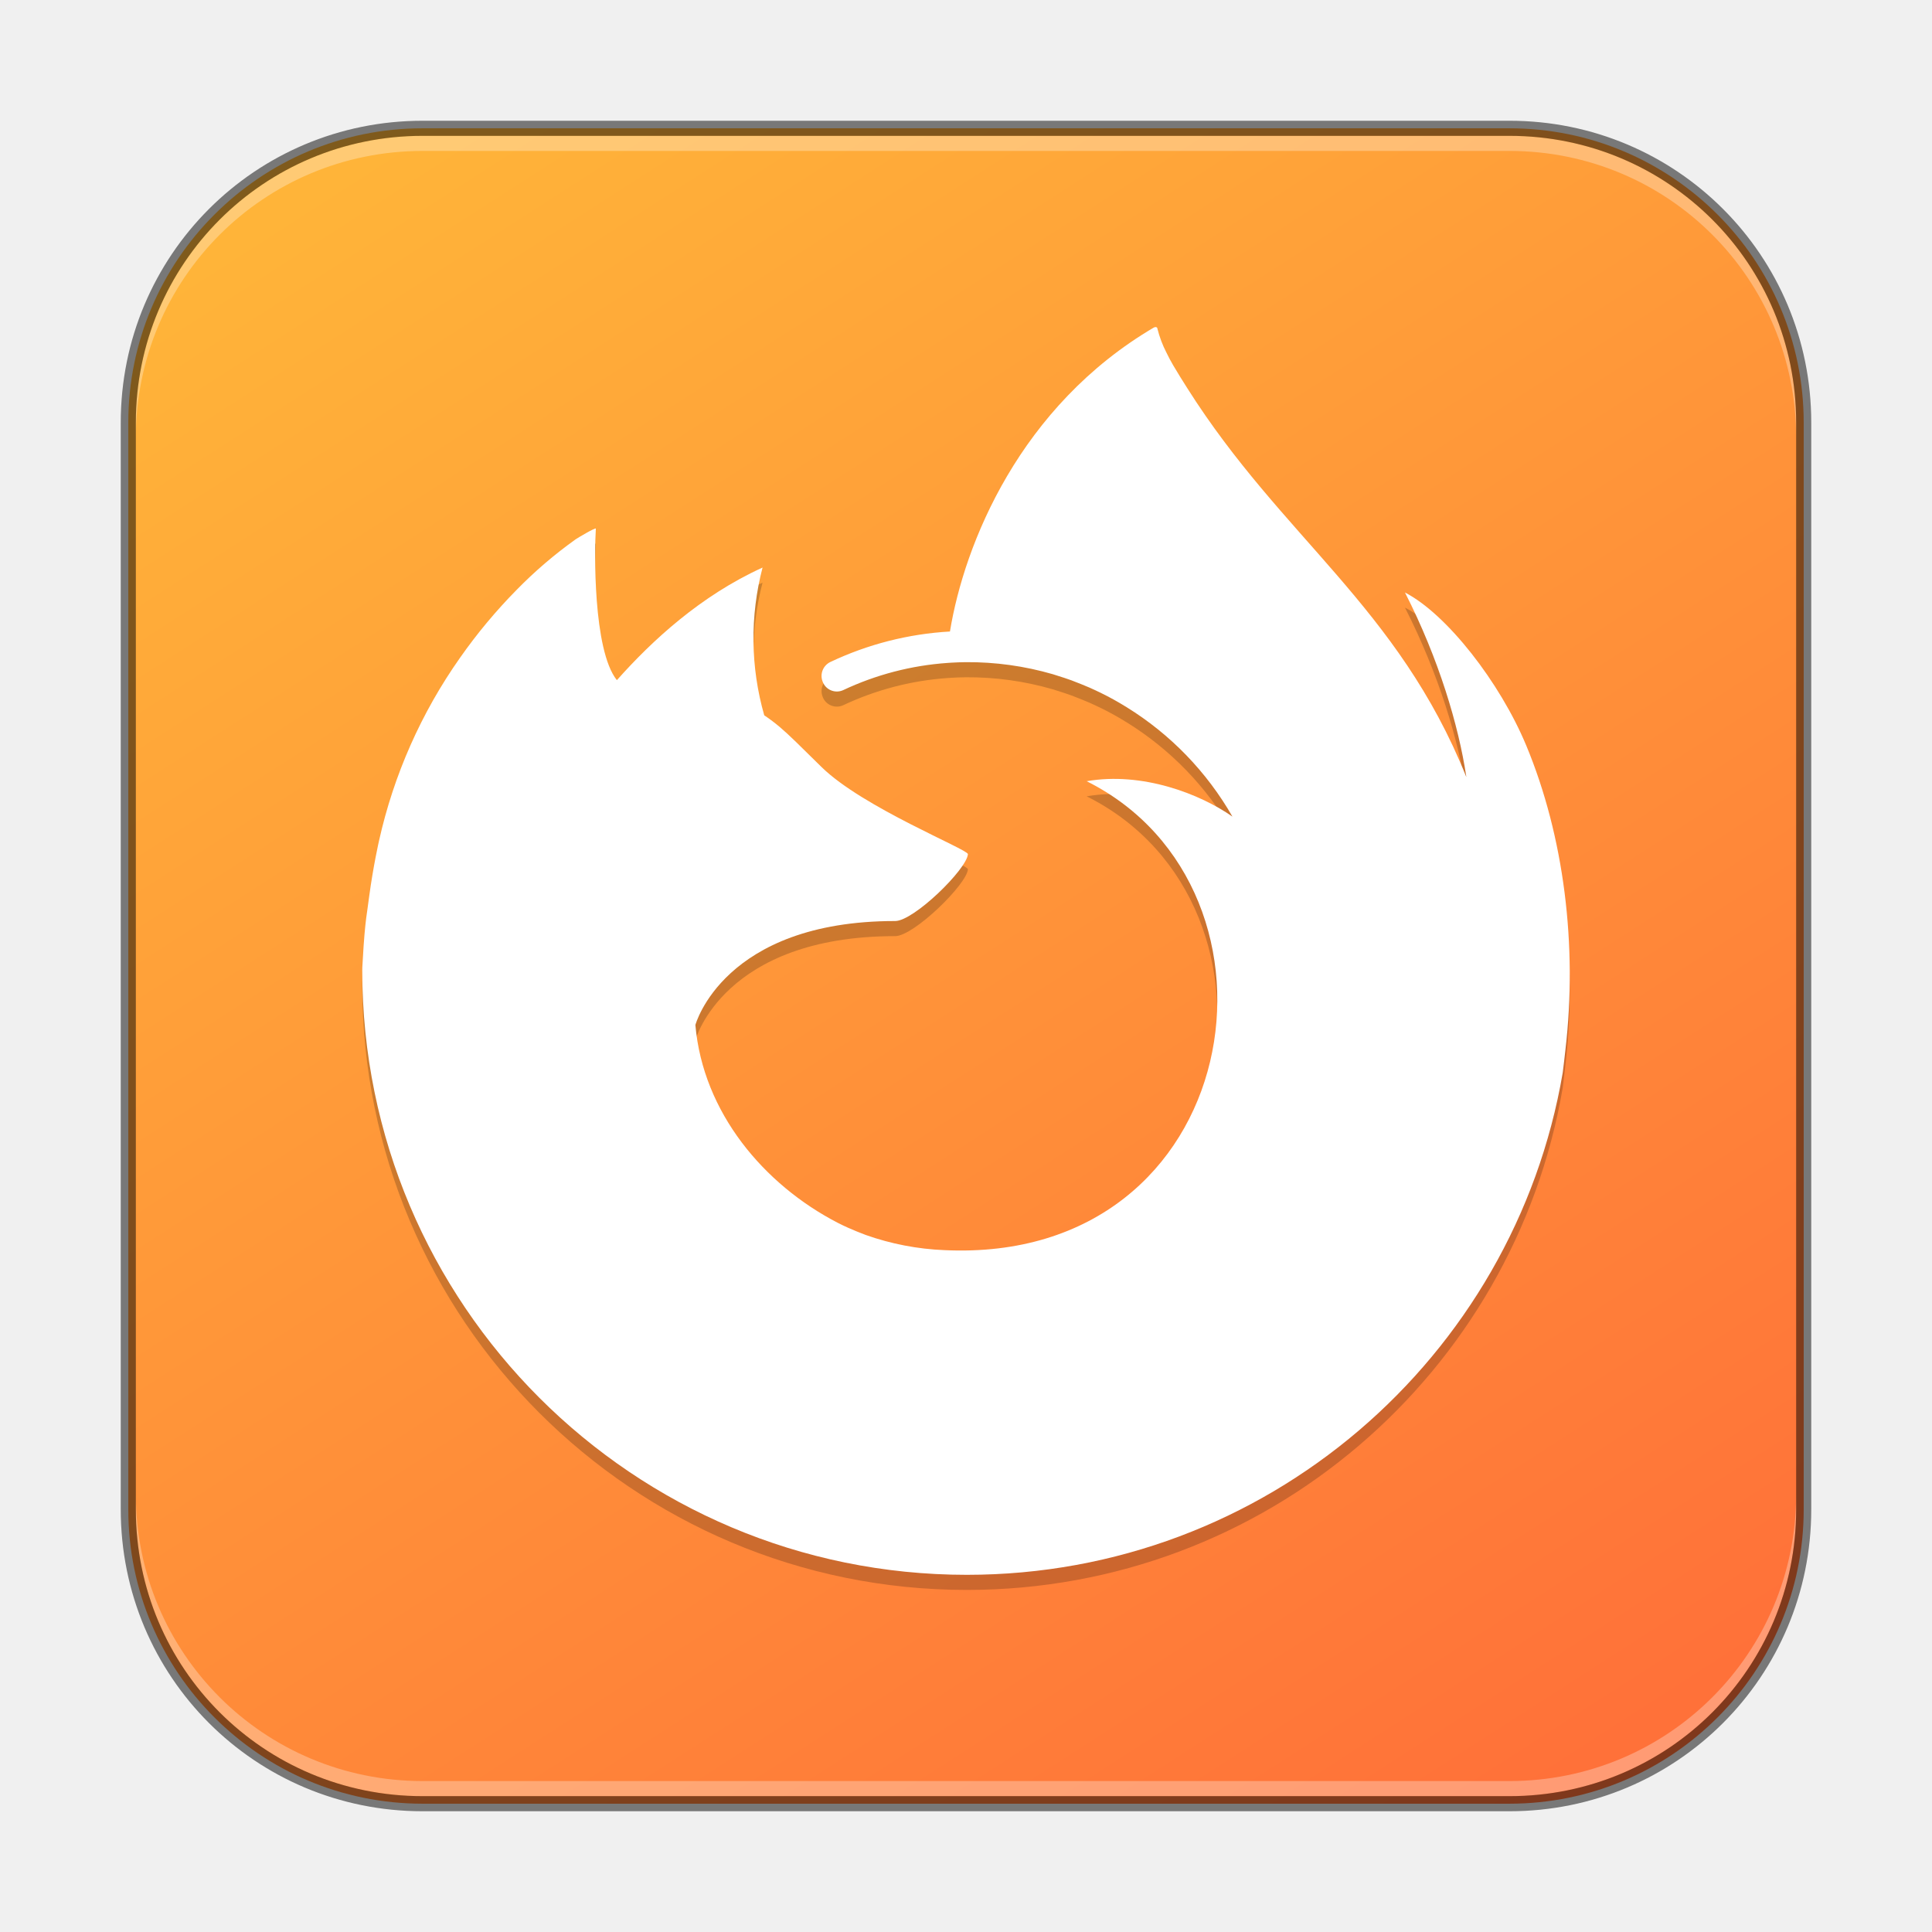
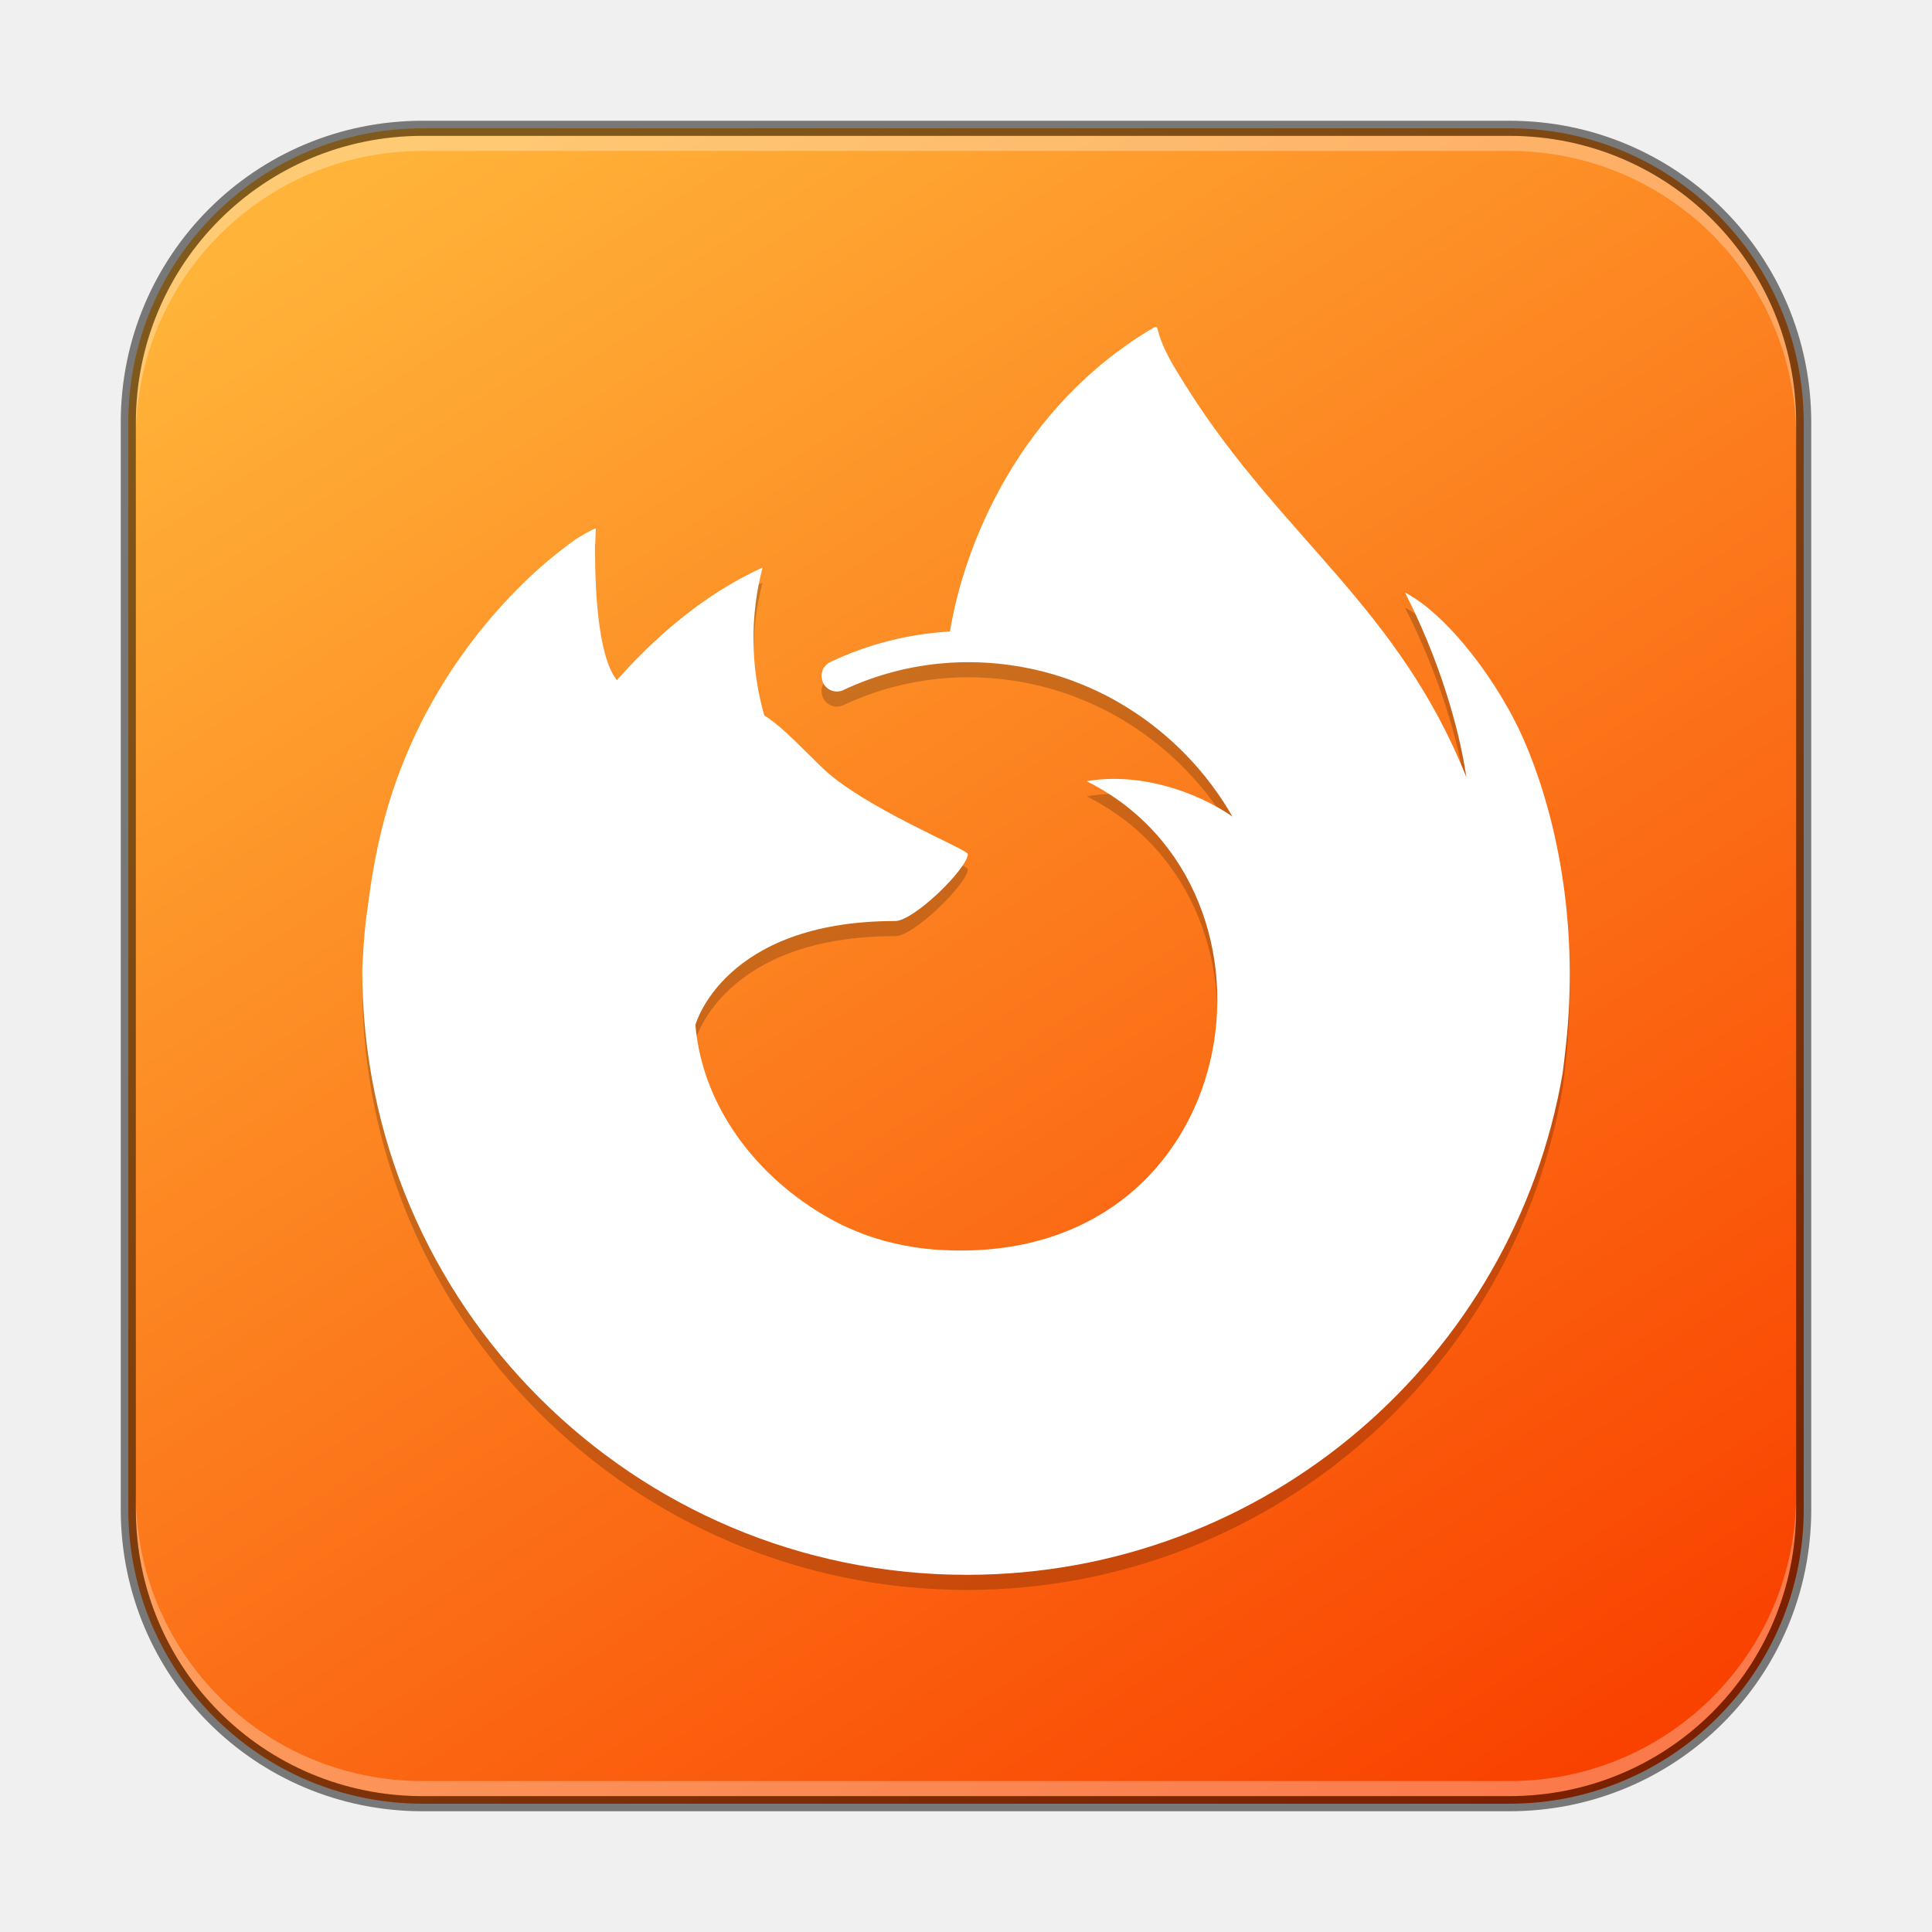
<svg xmlns="http://www.w3.org/2000/svg" xmlns:xlink="http://www.w3.org/1999/xlink" width="128" height="128" viewBox="0 0 128 128" version="1.1" id="svg5">
  <defs id="defs2">
    <linearGradient xlink:href="#linearGradient3523" id="linearGradient3525" x1="49.838" y1="59.748" x2="14.162" y2="4.252" gradientUnits="userSpaceOnUse" gradientTransform="matrix(2.018182,0,0,2.018182,-0.5818179,-0.5818178)" />
    <linearGradient id="linearGradient3523">
-       <stop style="stop-color:#ff7139;stop-opacity:1;" offset="0" id="stop3519" />
+       <stop style="stop-color:#f94200;stop-opacity:1;" offset="0" id="stop3519" />
      <stop style="stop-color:#ffb439;stop-opacity:1;" offset="1" id="stop3521" />
    </linearGradient>
  </defs>
  <rect style="fill:url(#linearGradient3525);fill-opacity:1;stroke:none;stroke-width:2.018" id="rect184" width="111" height="111" x="8.5" y="8.5" ry="19.5" />
  <path d="m 53.059,47.769 c 0.026,0.002 0.014,5e-4 0,0 z m -9.646,-4.822 c 0.026,0.001 0.014,5.2e-4 0,0 z m 57.705,7.446 c -1.741,-4.187 -5.267,-8.708 -8.035,-10.137 2.253,4.417 3.558,8.849 4.056,12.156 0,0.006 0.002,0.023 0.008,0.067 -4.529,-11.289 -12.209,-15.841 -18.481,-25.752 -0.317,-0.501 -0.634,-1.004 -0.944,-1.533 -0.158,-0.27 -0.305,-0.547 -0.441,-0.829 -0.26,-0.503 -0.46,-1.034 -0.598,-1.583 0.002,-0.054 -0.037,-0.101 -0.091,-0.107 -0.025,-0.008 -0.051,-0.008 -0.075,0 -0.006,0.002 -0.014,0.008 -0.02,0.01 -0.008,0.004 -0.02,0.012 -0.029,0.016 0.004,-0.006 0.014,-0.02 0.016,-0.023 -8.906,5.217 -12.598,14.349 -13.547,20.162 -2.752,0.156 -5.447,0.844 -7.937,2.026 -0.469,0.232 -0.688,0.781 -0.507,1.272 0.193,0.56 0.826,0.832 1.365,0.588 2.173,-1.025 4.517,-1.637 6.914,-1.804 0.078,-0.006 0.156,-0.01 0.234,-0.016 0.329,-0.02 0.659,-0.032 0.989,-0.035 1.945,-0.014 3.881,0.255 5.749,0.796 0.109,0.032 0.216,0.069 0.324,0.103 0.31,0.095 0.618,0.197 0.923,0.307 0.223,0.083 0.445,0.17 0.665,0.261 0.179,0.072 0.358,0.145 0.534,0.222 0.275,0.122 0.547,0.25 0.817,0.384 0.124,0.061 0.247,0.123 0.369,0.186 0.263,0.138 0.523,0.282 0.779,0.431 0.166,0.096 0.33,0.195 0.492,0.296 2.901,1.795 5.309,4.286 7.005,7.246 -2.139,-1.503 -5.968,-2.986 -9.658,-2.345 14.407,7.202 10.539,32.005 -9.424,31.068 -1.778,-0.072 -3.535,-0.411 -5.212,-1.005 -0.397,-0.149 -0.789,-0.309 -1.177,-0.481 -0.226,-0.103 -0.452,-0.207 -0.675,-0.323 -4.891,-2.528 -8.931,-7.306 -9.435,-13.107 0,0 1.849,-6.889 13.239,-6.889 1.231,0 4.751,-3.436 4.817,-4.432 -0.014,-0.325 -6.986,-3.098 -9.704,-5.776 -1.452,-1.431 -2.142,-2.12 -2.752,-2.638 -0.331,-0.28 -0.678,-0.541 -1.038,-0.783 -0.913,-3.194 -0.952,-6.575 -0.112,-9.789 -4.115,1.874 -7.315,4.835 -9.642,7.45 h -0.018 c -1.588,-2.011 -1.476,-8.646 -1.385,-10.031 -0.02,-0.086 -1.185,0.605 -1.337,0.709 -1.401,1 -2.711,2.122 -3.914,3.353 -1.369,1.389 -2.62,2.889 -3.74,4.486 0,0.002 -0.001,0.004 -0.002,0.006 0,-0.002 0.001,-0.004 0.002,-0.006 -2.576,3.65 -4.402,7.775 -5.374,12.135 -0.01,0.044 -0.382,1.676 -0.653,3.691 -0.046,0.313 -0.089,0.627 -0.128,0.942 -0.093,0.606 -0.165,1.267 -0.237,2.295 -0.004,0.04 -0.006,0.079 -0.008,0.119 -0.03,0.444 -0.056,0.888 -0.08,1.333 0,0.068 -0.004,0.136 -0.004,0.204 0,22.118 17.933,40.048 40.054,40.048 19.811,0 36.26,-14.381 39.48,-33.272 0.068,-0.512 0.122,-1.028 0.182,-1.545 0.796,-6.868 -0.088,-14.088 -2.598,-20.125 z" style="display:inline;opacity:0.2;fill:#000000;stroke-width:0.167;enable-background:new" id="path4039" />
  <path d="m 53.059,46.768 c 0.026,0.002 0.014,5e-4 0,0 z m -9.646,-4.822 c 0.026,0.001 0.014,5.2e-4 0,0 z m 57.705,7.446 c -1.741,-4.187 -5.267,-8.708 -8.035,-10.137 2.253,4.417 3.558,8.849 4.056,12.156 0,0.006 0.002,0.023 0.008,0.067 -4.529,-11.289 -12.209,-15.841 -18.481,-25.752 -0.317,-0.501 -0.634,-1.004 -0.944,-1.533 -0.158,-0.27 -0.305,-0.547 -0.441,-0.829 -0.26,-0.503 -0.46,-1.034 -0.598,-1.583 0.002,-0.054 -0.037,-0.101 -0.091,-0.107 -0.025,-0.008 -0.051,-0.008 -0.075,0 -0.006,0.002 -0.014,0.008 -0.02,0.01 -0.008,0.004 -0.02,0.012 -0.029,0.016 0.004,-0.006 0.014,-0.02 0.016,-0.023 -8.906,5.217 -12.598,14.349 -13.547,20.162 -2.752,0.156 -5.447,0.844 -7.937,2.026 -0.469,0.232 -0.688,0.781 -0.507,1.272 0.193,0.56 0.826,0.832 1.365,0.588 2.173,-1.025 4.517,-1.637 6.914,-1.804 0.078,-0.006 0.156,-0.01 0.234,-0.016 0.329,-0.02 0.659,-0.032 0.989,-0.035 1.945,-0.014 3.881,0.255 5.749,0.796 0.109,0.032 0.216,0.069 0.324,0.103 0.31,0.095 0.618,0.197 0.923,0.307 0.223,0.083 0.445,0.17 0.665,0.261 0.179,0.072 0.358,0.145 0.534,0.222 0.275,0.122 0.547,0.25 0.817,0.384 0.124,0.061 0.247,0.123 0.369,0.186 0.263,0.138 0.523,0.282 0.779,0.431 0.166,0.096 0.33,0.195 0.492,0.296 2.901,1.795 5.309,4.286 7.005,7.246 -2.139,-1.502 -5.968,-2.986 -9.658,-2.345 14.407,7.202 10.539,32.005 -9.424,31.068 -1.778,-0.072 -3.535,-0.411 -5.212,-1.005 -0.397,-0.149 -0.789,-0.309 -1.177,-0.481 -0.226,-0.103 -0.452,-0.207 -0.675,-0.323 -4.891,-2.528 -8.931,-7.306 -9.435,-13.107 0,0 1.849,-6.889 13.239,-6.889 1.231,0 4.751,-3.436 4.817,-4.432 -0.014,-0.326 -6.986,-3.098 -9.704,-5.776 -1.452,-1.431 -2.142,-2.12 -2.752,-2.638 -0.331,-0.28 -0.678,-0.541 -1.038,-0.783 -0.913,-3.194 -0.952,-6.575 -0.112,-9.789 -4.115,1.874 -7.315,4.835 -9.642,7.45 h -0.018 c -1.588,-2.011 -1.476,-8.646 -1.385,-10.031 -0.02,-0.086 -1.185,0.605 -1.337,0.709 -1.401,1 -2.711,2.122 -3.914,3.353 -1.369,1.389 -2.62,2.889 -3.74,4.486 0,0.002 -0.001,0.004 -0.002,0.006 0,-0.002 0.001,-0.004 0.002,-0.006 -2.576,3.65 -4.402,7.775 -5.374,12.135 -0.01,0.044 -0.382,1.676 -0.653,3.691 -0.046,0.313 -0.089,0.627 -0.128,0.942 -0.093,0.606 -0.165,1.267 -0.237,2.295 -0.004,0.04 -0.006,0.079 -0.008,0.119 -0.03,0.444 -0.056,0.888 -0.08,1.333 0,0.068 -0.004,0.136 -0.004,0.204 0,22.118 17.933,40.048 40.054,40.048 19.811,0 36.26,-14.381 39.48,-33.272 0.068,-0.512 0.122,-1.028 0.182,-1.545 0.796,-6.868 -0.088,-14.088 -2.598,-20.125 z" style="display:inline;fill:#ffffff;stroke-width:0.167;enable-background:new" id="path606" />
  <path id="rect441" style="opacity:0.3;fill:#ffffff" d="M 28,9 C 17.474,9 9,17.474 9,28 v 1 C 9,18.474 17.474,10 28,10 h 72 c 10.526,0 19,8.474 19,19 V 28 C 119,17.474 110.526,9 100,9 Z" />
  <path id="rect443" style="opacity:0.3;fill:#ffffff" d="m 9,99 v 1 c 0,10.526 8.474,19 19,19 h 72 c 10.526,0 19,-8.474 19,-19 v -1 c 0,10.526 -8.474,19 -19,19 H 28 C 17.474,118 9,109.526 9,99 Z" />
  <path id="rect899" style="fill:#000000;stroke:none;stroke-width:2;opacity:0.5" d="M 28,8 C 16.92,8 8,16.92 8,28 v 72 c 0,11.08 8.92,20 20,20 h 72 c 11.08,0 20,-8.92 20,-20 V 28 C 120,16.92 111.08,8 100,8 Z m 0,1 h 72 c 10.526,0 19,8.474 19,19 v 72 c 0,10.526 -8.474,19 -19,19 H 28 C 17.474,119 9,110.526 9,100 V 28 C 9,17.474 17.474,9 28,9 Z" />
</svg>
